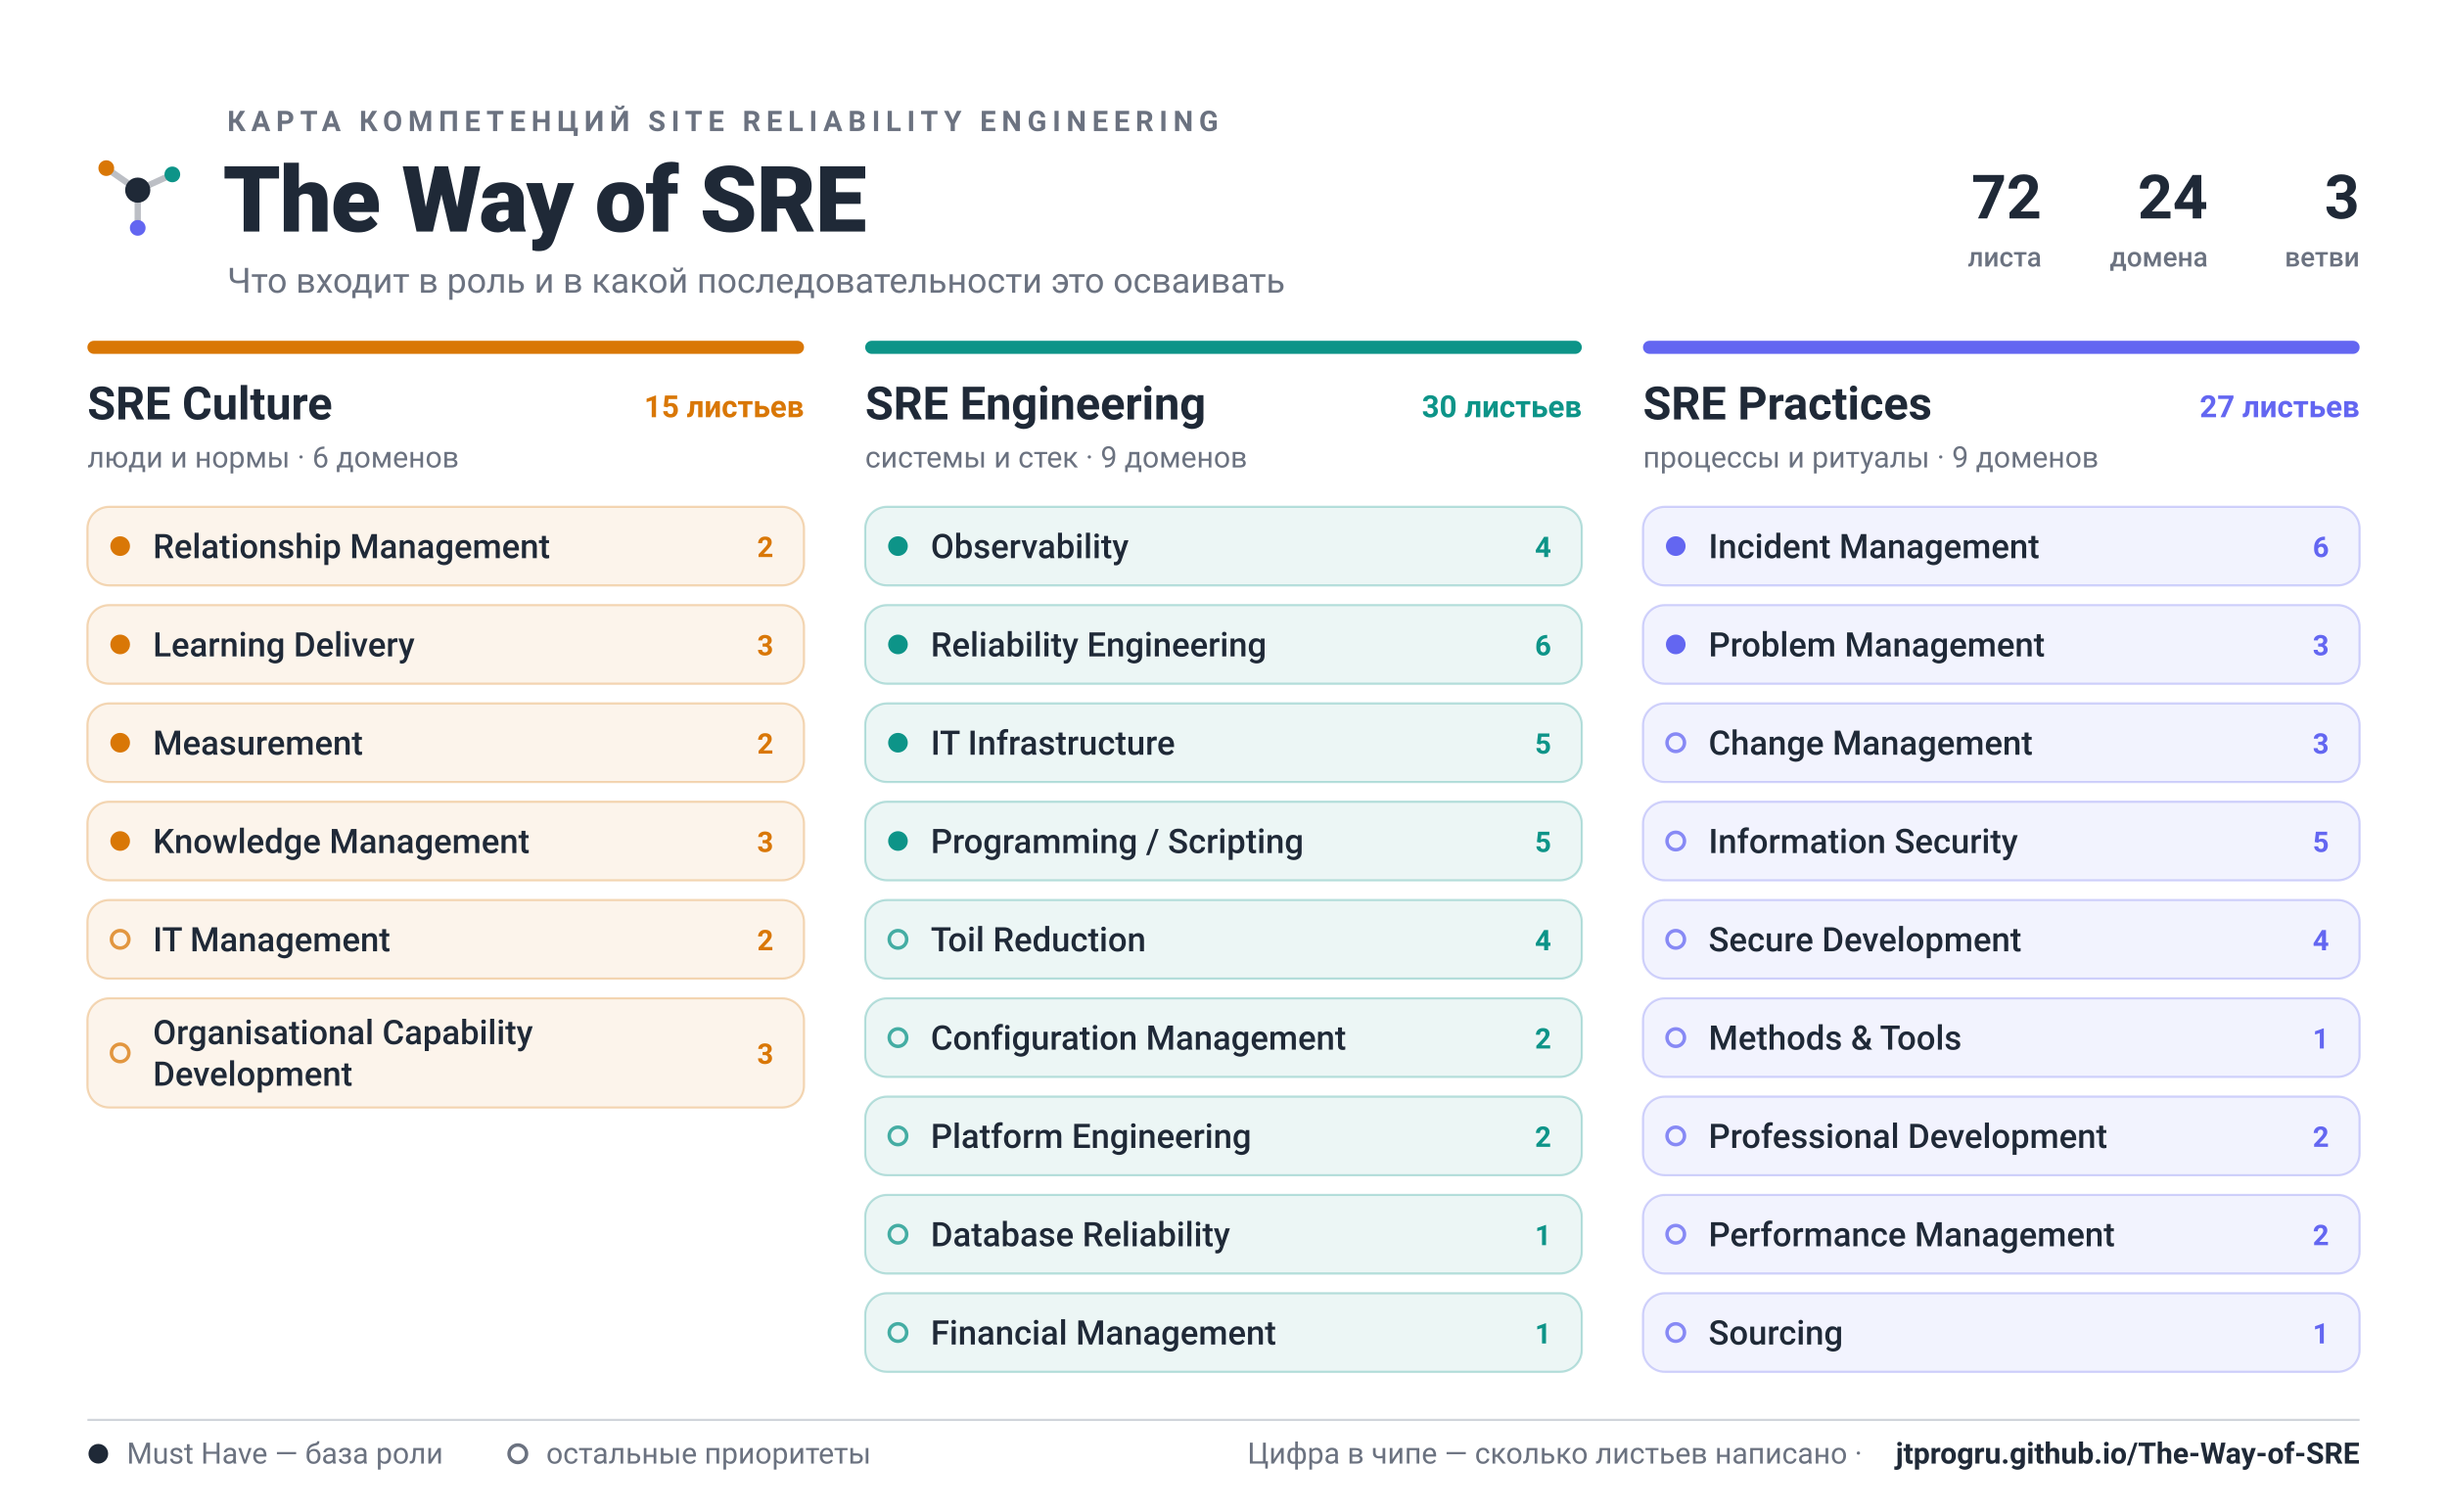
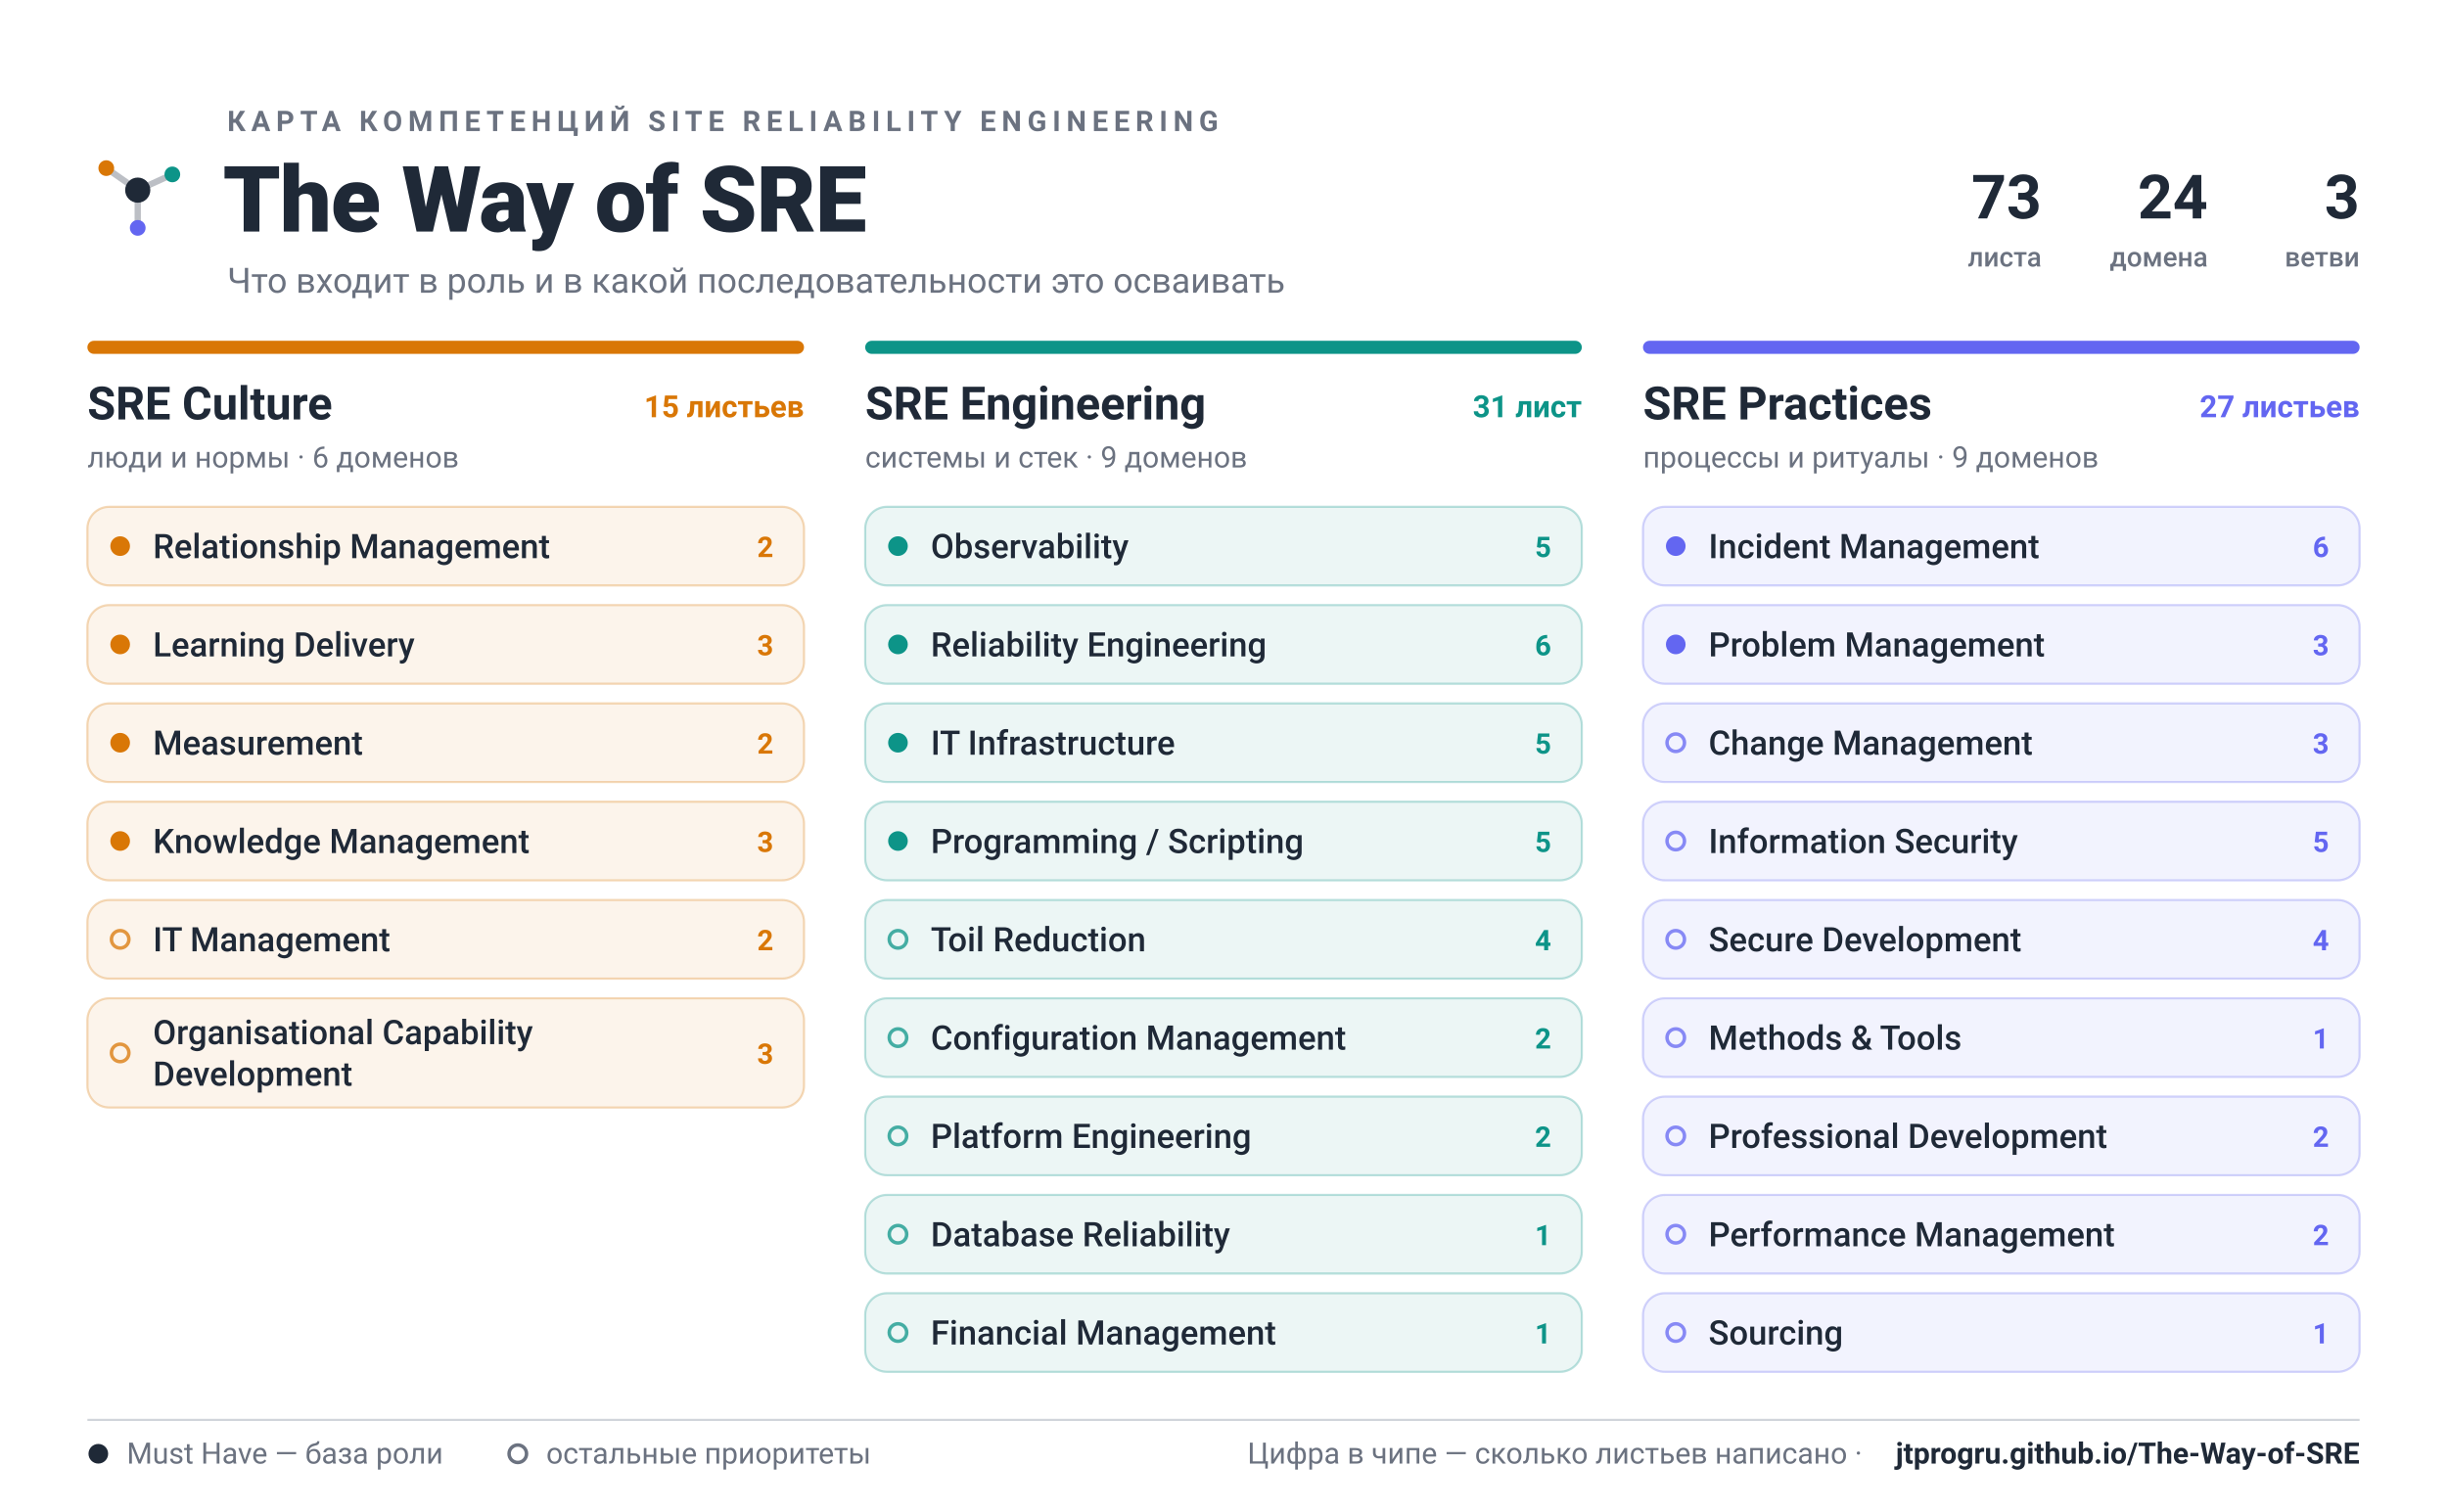
- <svg xmlns="http://www.w3.org/2000/svg" viewBox="0 0 1120 692" width="1120" height="692" role="img" aria-label="The Way of SRE — карта компетенций SRE: 3 ветви, 24 домена, 72 листа. SRE Culture: 15, SRE Engineering: 30, SRE Practices: 27">
+ <svg xmlns="http://www.w3.org/2000/svg" viewBox="0 0 1120 692" width="1120" height="692" role="img" aria-label="The Way of SRE — карта компетенций SRE: 3 ветви, 24 домена, 73 листа. SRE Culture: 15, SRE Engineering: 31, SRE Practices: 27">
  <style>
    text { font-family: -apple-system, BlinkMacSystemFont, "Segoe UI", system-ui, Roboto, "Helvetica Neue", Arial, sans-serif; }
    .eyebrow  { font-size: 13px; font-weight: 600; letter-spacing: .2em; fill: #6b7280; }
    .title    { font-size: 42px; font-weight: 800; letter-spacing: -.01em; fill: #1f2937; }
    .tagline  { font-size: 16px; font-weight: 400; fill: #6b7280; }
    .stat-num { font-size: 28px; font-weight: 700; fill: #1f2937; }
    .stat-lbl { font-size: 12.5px; font-weight: 500; fill: #6b7280; }
    .col-name { font-size: 21px; font-weight: 700; fill: #1f2937; }
    .col-num  { font-size: 14px; font-weight: 600; }
    .col-sub  { font-size: 13.5px; font-weight: 400; fill: #6b7280; }
    .chip-lbl { font-size: 15.5px; font-weight: 500; fill: #1f2937; }
    .chip-num { font-size: 13px; font-weight: 600; }
    .note     { font-size: 13.5px; font-weight: 400; fill: #6b7280; }
    .note-url { font-size: 13.5px; font-weight: 600; fill: #1f2937; }
  </style>
  <g transform="translate(40 64) scale(0.72)" stroke="#6b7280" stroke-opacity="0.45" stroke-width="4" stroke-linecap="round" fill="none">
    <path d="M32 32 12 18M32 32 54 22M32 32 32 56" />
  </g>
  <g transform="translate(40 64) scale(0.72)">
    <circle cx="32" cy="32" r="8" fill="#1f2937" />
    <circle cx="12" cy="18" r="5" fill="#d97706" />
    <circle cx="54" cy="22" r="5" fill="#0d9488" />
    <circle cx="32" cy="56" r="5" fill="#6366f1" />
  </g>
  <text class="eyebrow" x="104" y="60">КАРТА КОМПЕТЕНЦИЙ SITE RELIABILITY ENGINEERING</text>
  <text class="title" x="102" y="106">The Way of SRE</text>
  <text class="tagline" x="104" y="134">Что входит в роль и в какой последовательности это осваивать</text>
  <text class="stat-num" x="1080" y="100" text-anchor="end">3</text>
  <text class="stat-lbl" x="1080" y="122" text-anchor="end">ветви</text>
  <text class="stat-num" x="1010.56" y="100" text-anchor="end">24</text>
  <text class="stat-lbl" x="1010.56" y="122" text-anchor="end">домена</text>
-   <text class="stat-num" x="934.44" y="100" text-anchor="end">72</text>
+   <text class="stat-num" x="934.44" y="100" text-anchor="end">73</text>
  <text class="stat-lbl" x="934.44" y="122" text-anchor="end">листа</text>
  <rect x="40" y="156" width="328" height="6" rx="3" fill="#d97706" />
  <text class="col-name" x="40" y="192">SRE Culture</text>
  <text class="col-num" x="368" y="191" text-anchor="end" fill="#d97706">15 листьев</text>
  <text class="col-sub" x="40" y="214">люди и нормы · 6 доменов</text>
  <rect x="40" y="232" width="328" height="36" rx="10" fill="#d97706" fill-opacity="0.08" stroke="#d97706" stroke-opacity="0.28" />
  <circle cx="55" cy="250" r="4.5" fill="#d97706" />
  <text class="chip-lbl" x="70" y="255.5">Relationship Management</text>
  <text class="chip-num" x="354" y="255" text-anchor="end" fill="#d97706">2</text>
  <rect x="40" y="277" width="328" height="36" rx="10" fill="#d97706" fill-opacity="0.08" stroke="#d97706" stroke-opacity="0.28" />
  <circle cx="55" cy="295" r="4.5" fill="#d97706" />
  <text class="chip-lbl" x="70" y="300.5">Learning Delivery</text>
  <text class="chip-num" x="354" y="300" text-anchor="end" fill="#d97706">3</text>
  <rect x="40" y="322" width="328" height="36" rx="10" fill="#d97706" fill-opacity="0.08" stroke="#d97706" stroke-opacity="0.28" />
  <circle cx="55" cy="340" r="4.5" fill="#d97706" />
  <text class="chip-lbl" x="70" y="345.5">Measurement</text>
  <text class="chip-num" x="354" y="345" text-anchor="end" fill="#d97706">2</text>
  <rect x="40" y="367" width="328" height="36" rx="10" fill="#d97706" fill-opacity="0.08" stroke="#d97706" stroke-opacity="0.28" />
  <circle cx="55" cy="385" r="4.5" fill="#d97706" />
  <text class="chip-lbl" x="70" y="390.5">Knowledge Management</text>
  <text class="chip-num" x="354" y="390" text-anchor="end" fill="#d97706">3</text>
  <rect x="40" y="412" width="328" height="36" rx="10" fill="#d97706" fill-opacity="0.08" stroke="#d97706" stroke-opacity="0.28" />
  <circle cx="55" cy="430" r="4" fill="none" stroke="#d97706" stroke-width="1.6" stroke-opacity="0.75" />
  <text class="chip-lbl" x="70" y="435.5">IT Management</text>
  <text class="chip-num" x="354" y="435" text-anchor="end" fill="#d97706">2</text>
  <rect x="40" y="457" width="328" height="50" rx="10" fill="#d97706" fill-opacity="0.08" stroke="#d97706" stroke-opacity="0.28" />
  <circle cx="55" cy="482" r="4" fill="none" stroke="#d97706" stroke-width="1.6" stroke-opacity="0.75" />
  <text class="chip-lbl" x="70" y="478">Organisational Capability</text>
  <text class="chip-lbl" x="70" y="497">Development</text>
  <text class="chip-num" x="354" y="487" text-anchor="end" fill="#d97706">3</text>
  <rect x="396" y="156" width="328" height="6" rx="3" fill="#0d9488" />
  <text class="col-name" x="396" y="192">SRE Engineering</text>
-   <text class="col-num" x="724" y="191" text-anchor="end" fill="#0d9488">30 листьев</text>
+   <text class="col-num" x="724" y="191" text-anchor="end" fill="#0d9488">31 лист</text>
  <text class="col-sub" x="396" y="214">системы и стек · 9 доменов</text>
  <rect x="396" y="232" width="328" height="36" rx="10" fill="#0d9488" fill-opacity="0.08" stroke="#0d9488" stroke-opacity="0.28" />
  <circle cx="411" cy="250" r="4.5" fill="#0d9488" />
  <text class="chip-lbl" x="426" y="255.5">Observability</text>
-   <text class="chip-num" x="710" y="255" text-anchor="end" fill="#0d9488">4</text>
+   <text class="chip-num" x="710" y="255" text-anchor="end" fill="#0d9488">5</text>
  <rect x="396" y="277" width="328" height="36" rx="10" fill="#0d9488" fill-opacity="0.08" stroke="#0d9488" stroke-opacity="0.28" />
  <circle cx="411" cy="295" r="4.5" fill="#0d9488" />
  <text class="chip-lbl" x="426" y="300.5">Reliability Engineering</text>
  <text class="chip-num" x="710" y="300" text-anchor="end" fill="#0d9488">6</text>
  <rect x="396" y="322" width="328" height="36" rx="10" fill="#0d9488" fill-opacity="0.08" stroke="#0d9488" stroke-opacity="0.28" />
  <circle cx="411" cy="340" r="4.5" fill="#0d9488" />
  <text class="chip-lbl" x="426" y="345.5">IT Infrastructure</text>
  <text class="chip-num" x="710" y="345" text-anchor="end" fill="#0d9488">5</text>
  <rect x="396" y="367" width="328" height="36" rx="10" fill="#0d9488" fill-opacity="0.08" stroke="#0d9488" stroke-opacity="0.28" />
  <circle cx="411" cy="385" r="4.5" fill="#0d9488" />
  <text class="chip-lbl" x="426" y="390.5">Programming / Scripting</text>
  <text class="chip-num" x="710" y="390" text-anchor="end" fill="#0d9488">5</text>
  <rect x="396" y="412" width="328" height="36" rx="10" fill="#0d9488" fill-opacity="0.08" stroke="#0d9488" stroke-opacity="0.28" />
  <circle cx="411" cy="430" r="4" fill="none" stroke="#0d9488" stroke-width="1.6" stroke-opacity="0.75" />
  <text class="chip-lbl" x="426" y="435.5">Toil Reduction</text>
  <text class="chip-num" x="710" y="435" text-anchor="end" fill="#0d9488">4</text>
  <rect x="396" y="457" width="328" height="36" rx="10" fill="#0d9488" fill-opacity="0.08" stroke="#0d9488" stroke-opacity="0.28" />
  <circle cx="411" cy="475" r="4" fill="none" stroke="#0d9488" stroke-width="1.6" stroke-opacity="0.75" />
  <text class="chip-lbl" x="426" y="480.5">Configuration Management</text>
  <text class="chip-num" x="710" y="480" text-anchor="end" fill="#0d9488">2</text>
  <rect x="396" y="502" width="328" height="36" rx="10" fill="#0d9488" fill-opacity="0.08" stroke="#0d9488" stroke-opacity="0.28" />
  <circle cx="411" cy="520" r="4" fill="none" stroke="#0d9488" stroke-width="1.6" stroke-opacity="0.75" />
  <text class="chip-lbl" x="426" y="525.5">Platform Engineering</text>
  <text class="chip-num" x="710" y="525" text-anchor="end" fill="#0d9488">2</text>
  <rect x="396" y="547" width="328" height="36" rx="10" fill="#0d9488" fill-opacity="0.08" stroke="#0d9488" stroke-opacity="0.28" />
  <circle cx="411" cy="565" r="4" fill="none" stroke="#0d9488" stroke-width="1.6" stroke-opacity="0.75" />
  <text class="chip-lbl" x="426" y="570.5">Database Reliability</text>
  <text class="chip-num" x="710" y="570" text-anchor="end" fill="#0d9488">1</text>
  <rect x="396" y="592" width="328" height="36" rx="10" fill="#0d9488" fill-opacity="0.08" stroke="#0d9488" stroke-opacity="0.28" />
  <circle cx="411" cy="610" r="4" fill="none" stroke="#0d9488" stroke-width="1.6" stroke-opacity="0.75" />
  <text class="chip-lbl" x="426" y="615.5">Financial Management</text>
  <text class="chip-num" x="710" y="615" text-anchor="end" fill="#0d9488">1</text>
  <rect x="752" y="156" width="328" height="6" rx="3" fill="#6366f1" />
  <text class="col-name" x="752" y="192">SRE Practices</text>
  <text class="col-num" x="1080" y="191" text-anchor="end" fill="#6366f1">27 листьев</text>
  <text class="col-sub" x="752" y="214">процессы и ритуалы · 9 доменов</text>
  <rect x="752" y="232" width="328" height="36" rx="10" fill="#6366f1" fill-opacity="0.08" stroke="#6366f1" stroke-opacity="0.28" />
  <circle cx="767" cy="250" r="4.5" fill="#6366f1" />
  <text class="chip-lbl" x="782" y="255.5">Incident Management</text>
  <text class="chip-num" x="1066" y="255" text-anchor="end" fill="#6366f1">6</text>
  <rect x="752" y="277" width="328" height="36" rx="10" fill="#6366f1" fill-opacity="0.08" stroke="#6366f1" stroke-opacity="0.28" />
  <circle cx="767" cy="295" r="4.5" fill="#6366f1" />
  <text class="chip-lbl" x="782" y="300.5">Problem Management</text>
  <text class="chip-num" x="1066" y="300" text-anchor="end" fill="#6366f1">3</text>
  <rect x="752" y="322" width="328" height="36" rx="10" fill="#6366f1" fill-opacity="0.08" stroke="#6366f1" stroke-opacity="0.28" />
  <circle cx="767" cy="340" r="4" fill="none" stroke="#6366f1" stroke-width="1.6" stroke-opacity="0.75" />
  <text class="chip-lbl" x="782" y="345.5">Change Management</text>
  <text class="chip-num" x="1066" y="345" text-anchor="end" fill="#6366f1">3</text>
  <rect x="752" y="367" width="328" height="36" rx="10" fill="#6366f1" fill-opacity="0.08" stroke="#6366f1" stroke-opacity="0.28" />
  <circle cx="767" cy="385" r="4" fill="none" stroke="#6366f1" stroke-width="1.6" stroke-opacity="0.75" />
  <text class="chip-lbl" x="782" y="390.5">Information Security</text>
  <text class="chip-num" x="1066" y="390" text-anchor="end" fill="#6366f1">5</text>
  <rect x="752" y="412" width="328" height="36" rx="10" fill="#6366f1" fill-opacity="0.08" stroke="#6366f1" stroke-opacity="0.28" />
  <circle cx="767" cy="430" r="4" fill="none" stroke="#6366f1" stroke-width="1.6" stroke-opacity="0.75" />
  <text class="chip-lbl" x="782" y="435.5">Secure Development</text>
  <text class="chip-num" x="1066" y="435" text-anchor="end" fill="#6366f1">4</text>
  <rect x="752" y="457" width="328" height="36" rx="10" fill="#6366f1" fill-opacity="0.08" stroke="#6366f1" stroke-opacity="0.28" />
  <circle cx="767" cy="475" r="4" fill="none" stroke="#6366f1" stroke-width="1.6" stroke-opacity="0.75" />
  <text class="chip-lbl" x="782" y="480.5">Methods &amp; Tools</text>
  <text class="chip-num" x="1066" y="480" text-anchor="end" fill="#6366f1">1</text>
  <rect x="752" y="502" width="328" height="36" rx="10" fill="#6366f1" fill-opacity="0.08" stroke="#6366f1" stroke-opacity="0.28" />
  <circle cx="767" cy="520" r="4" fill="none" stroke="#6366f1" stroke-width="1.6" stroke-opacity="0.75" />
  <text class="chip-lbl" x="782" y="525.5">Professional Development</text>
  <text class="chip-num" x="1066" y="525" text-anchor="end" fill="#6366f1">2</text>
  <rect x="752" y="547" width="328" height="36" rx="10" fill="#6366f1" fill-opacity="0.08" stroke="#6366f1" stroke-opacity="0.28" />
  <circle cx="767" cy="565" r="4" fill="none" stroke="#6366f1" stroke-width="1.6" stroke-opacity="0.75" />
  <text class="chip-lbl" x="782" y="570.5">Performance Management</text>
  <text class="chip-num" x="1066" y="570" text-anchor="end" fill="#6366f1">2</text>
  <rect x="752" y="592" width="328" height="36" rx="10" fill="#6366f1" fill-opacity="0.08" stroke="#6366f1" stroke-opacity="0.28" />
  <circle cx="767" cy="610" r="4" fill="none" stroke="#6366f1" stroke-width="1.6" stroke-opacity="0.75" />
  <text class="chip-lbl" x="782" y="615.5">Sourcing</text>
  <text class="chip-num" x="1066" y="615" text-anchor="end" fill="#6366f1">1</text>
  <path d="M40 650 H1080" stroke="#d1d5db" stroke-width="1" />
  <circle cx="45" cy="665.5" r="4.5" fill="#1f2937" />
  <text class="note" x="58" y="670">Must Have — база роли</text>
  <circle cx="237" cy="665.5" r="4" fill="none" stroke="#6b7280" stroke-width="1.6" />
  <text class="note" x="250" y="670">остальные приоритеты</text>
  <text class="note-url" x="1080" y="670" text-anchor="end">jtprogru.github.io/The-Way-of-SRE</text>
  <text class="note" x="852.4" y="670" text-anchor="end">Цифра в чипе — сколько листьев написано  ·</text>
</svg>
